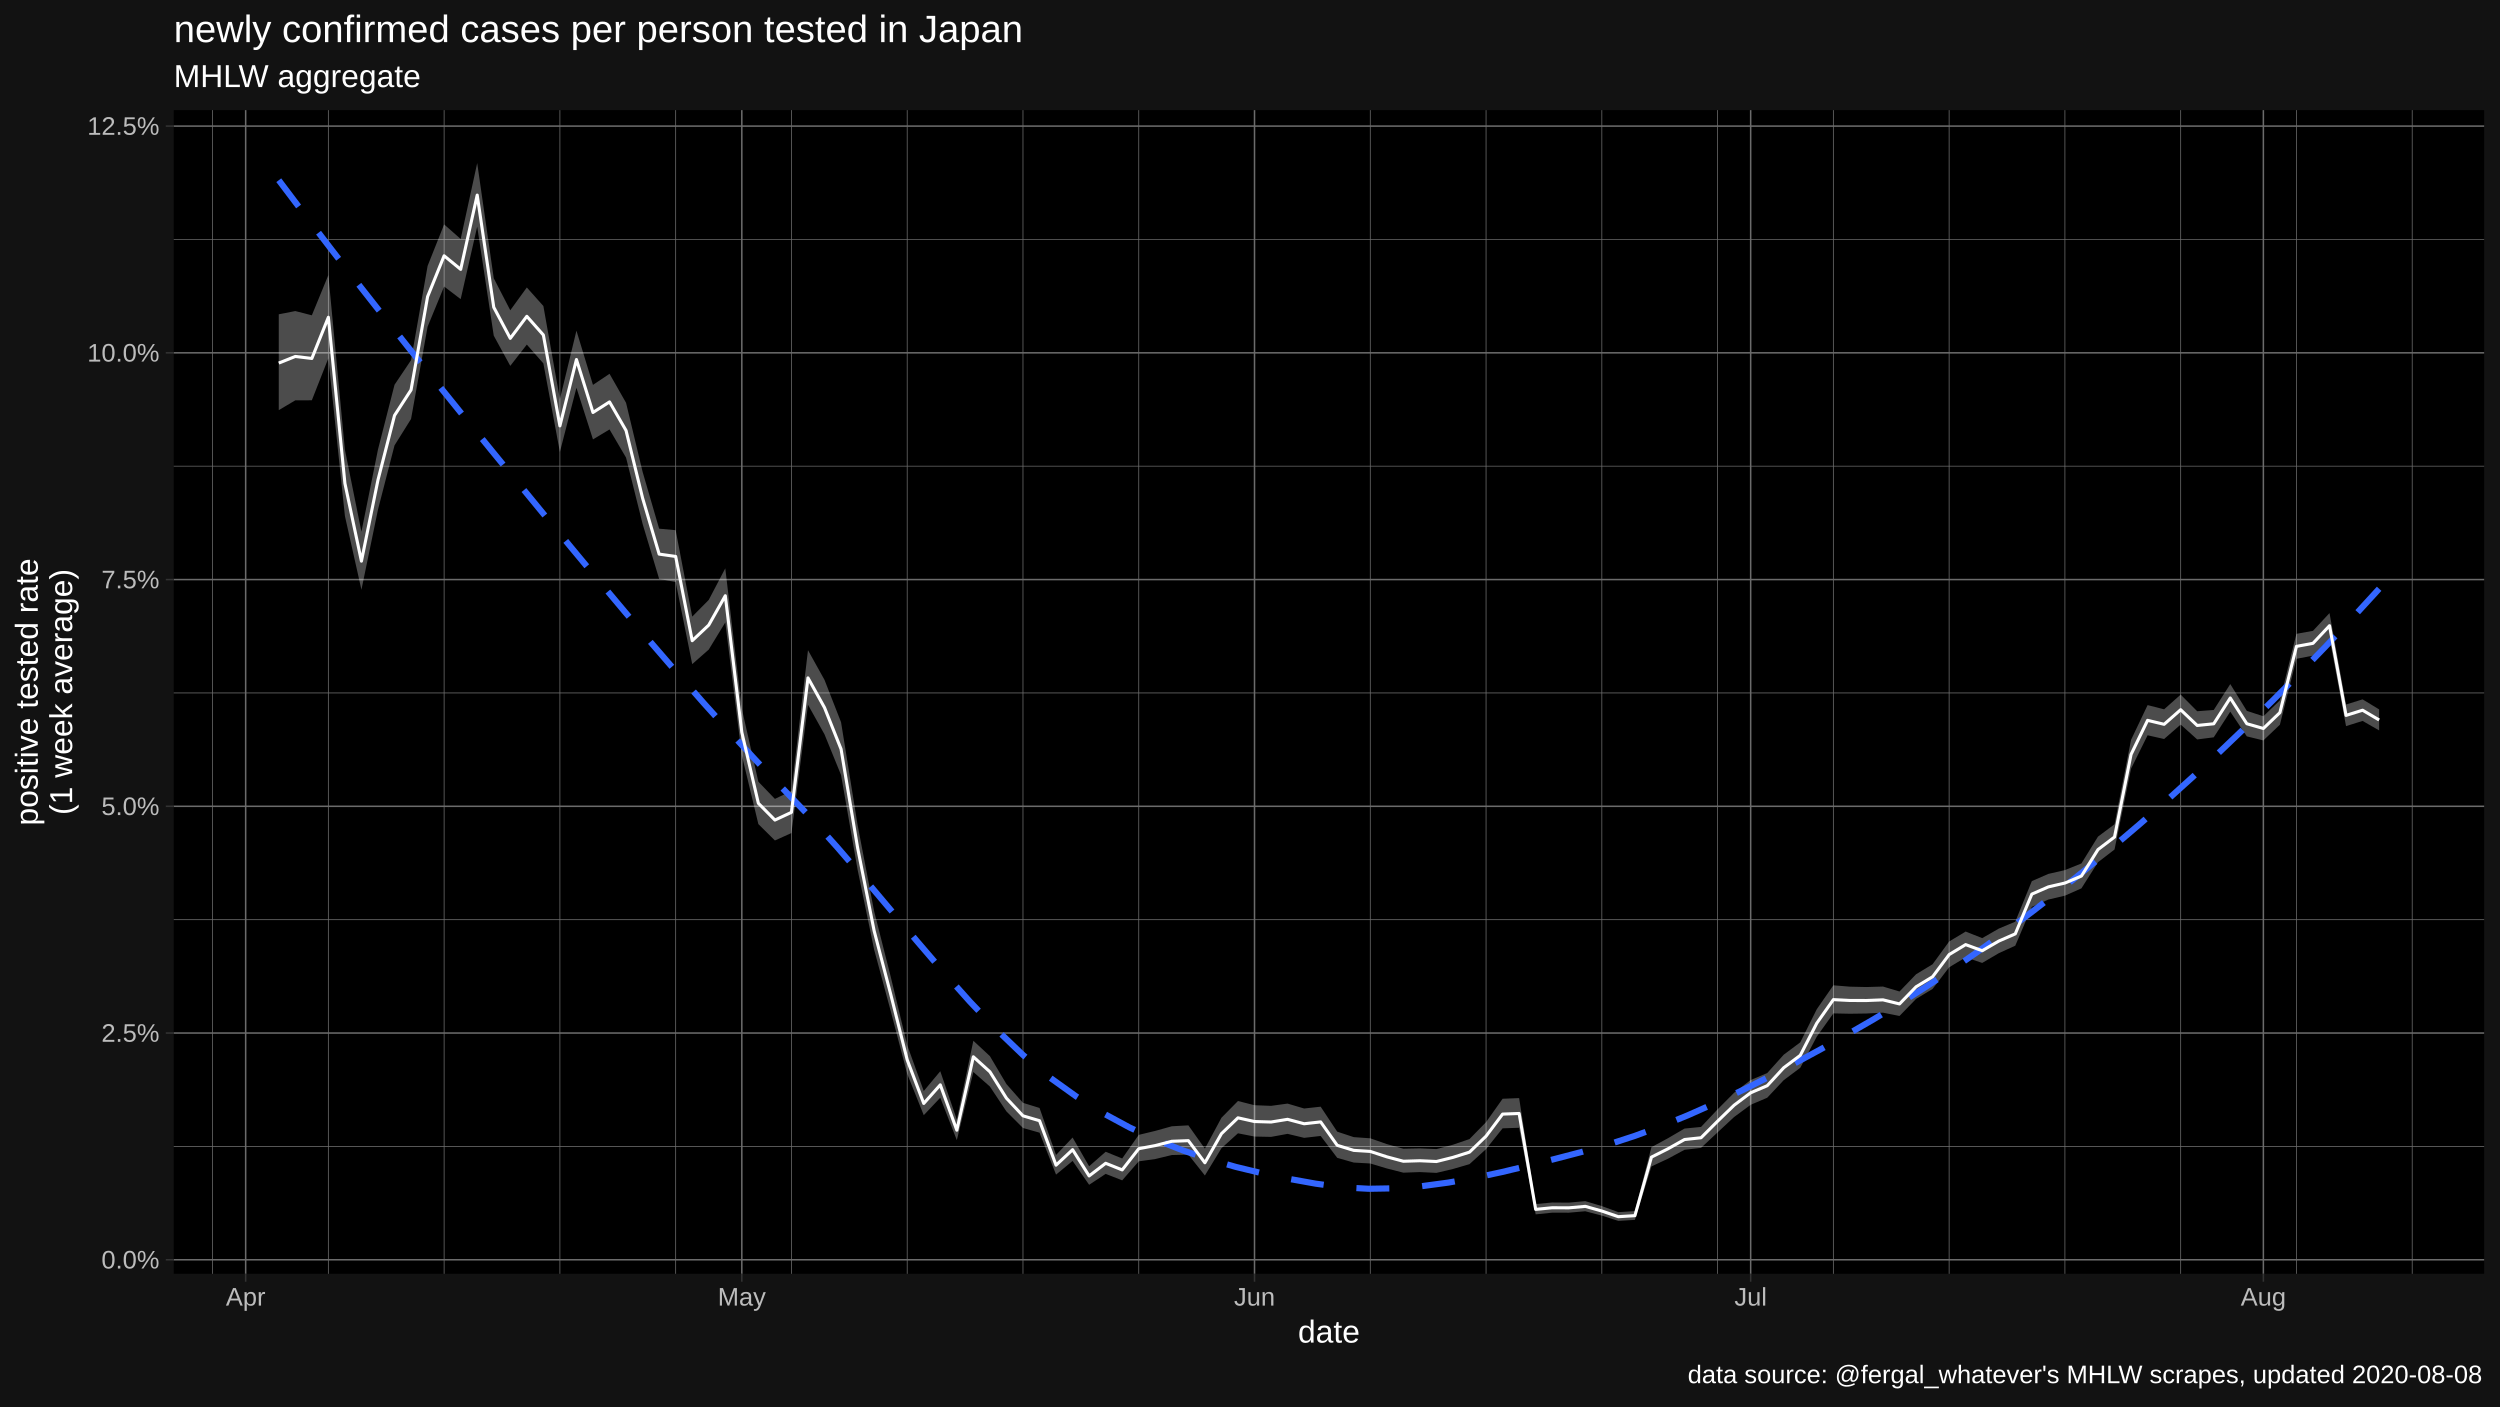
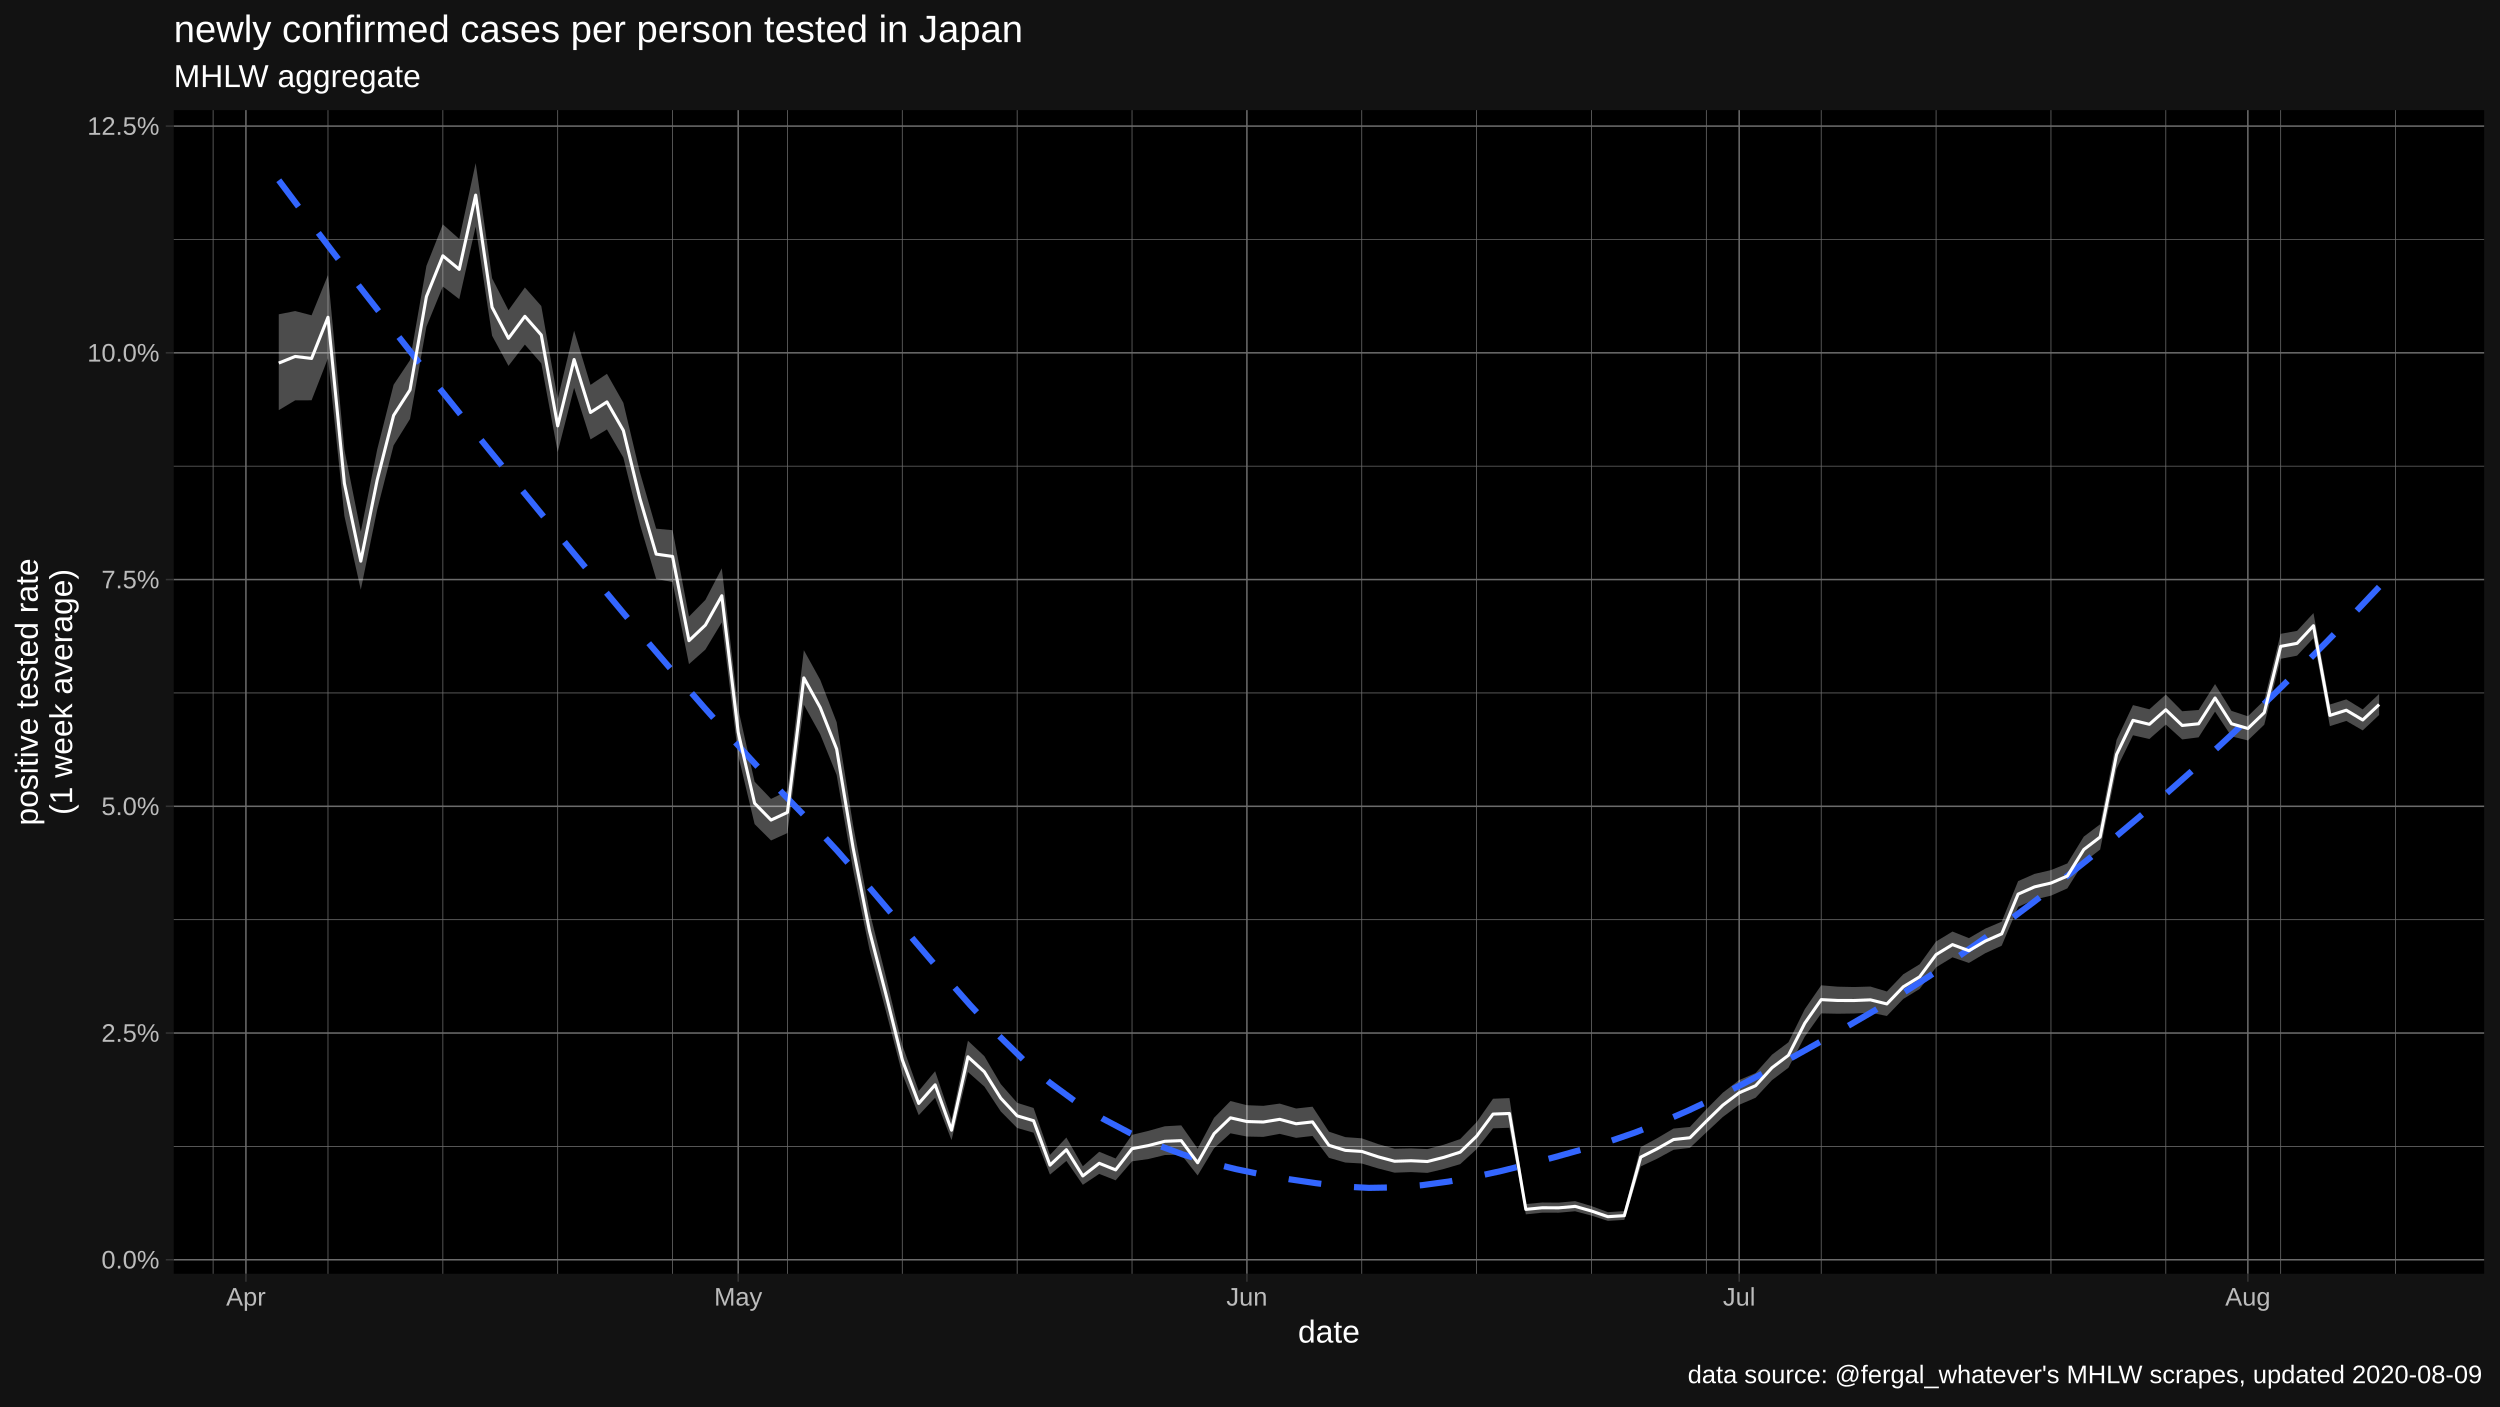
<svg xmlns="http://www.w3.org/2000/svg" viewBox="0 0 864.00 486.00">
  <defs>
    <style type="text/css">
    line, polyline, polygon, path, rect, circle {
      fill: none;
      stroke: #000000;
      stroke-linecap: round;
      stroke-linejoin: round;
      stroke-miterlimit: 10.00;
    }
  </style>
  </defs>
  <rect width="100%" height="100%" style="stroke: none; fill: #FFFFFF;" />
  <rect x="0.00" y="0.00" width="864.00" height="486.00" style="stroke-width: 1.07; stroke: #121212; fill: #121212;" />
  <defs>
    <clipPath id="cpNjAuMDR8ODU4LjUyfDQ0MC4yMnwzOC4wNw==">
      <rect x="60.04" y="38.07" width="798.48" height="402.15" />
    </clipPath>
  </defs>
  <rect x="60.04" y="38.07" width="798.48" height="402.15" style="stroke-width: 1.07; stroke: none; fill: #000000;" clip-path="url(#cpNjAuMDR8ODU4LjUyfDQ0MC4yMnwzOC4wNw==)" />
  <polyline points="60.04,396.19 858.52,396.19 " style="stroke-width: 0.27; stroke: #6B6B6B; stroke-linecap: butt;" clip-path="url(#cpNjAuMDR8ODU4LjUyfDQ0MC4yMnwzOC4wNw==)" />
  <polyline points="60.04,317.83 858.52,317.83 " style="stroke-width: 0.27; stroke: #6B6B6B; stroke-linecap: butt;" clip-path="url(#cpNjAuMDR8ODU4LjUyfDQ0MC4yMnwzOC4wNw==)" />
  <polyline points="60.04,239.47 858.52,239.47 " style="stroke-width: 0.27; stroke: #6B6B6B; stroke-linecap: butt;" clip-path="url(#cpNjAuMDR8ODU4LjUyfDQ0MC4yMnwzOC4wNw==)" />
  <polyline points="60.04,161.11 858.52,161.11 " style="stroke-width: 0.27; stroke: #6B6B6B; stroke-linecap: butt;" clip-path="url(#cpNjAuMDR8ODU4LjUyfDQ0MC4yMnwzOC4wNw==)" />
  <polyline points="60.04,82.75 858.52,82.75 " style="stroke-width: 0.27; stroke: #6B6B6B; stroke-linecap: butt;" clip-path="url(#cpNjAuMDR8ODU4LjUyfDQ0MC4yMnwzOC4wNw==)" />
-   <polyline points="73.47,440.22 73.47,38.07 " style="stroke-width: 0.27; stroke: #6B6B6B; stroke-linecap: butt;" clip-path="url(#cpNjAuMDR8ODU4LjUyfDQ0MC4yMnwzOC4wNw==)" />
-   <polyline points="113.48,440.22 113.48,38.07 " style="stroke-width: 0.27; stroke: #6B6B6B; stroke-linecap: butt;" clip-path="url(#cpNjAuMDR8ODU4LjUyfDQ0MC4yMnwzOC4wNw==)" />
-   <polyline points="153.49,440.22 153.49,38.07 " style="stroke-width: 0.27; stroke: #6B6B6B; stroke-linecap: butt;" clip-path="url(#cpNjAuMDR8ODU4LjUyfDQ0MC4yMnwzOC4wNw==)" />
-   <polyline points="193.50,440.22 193.50,38.07 " style="stroke-width: 0.27; stroke: #6B6B6B; stroke-linecap: butt;" clip-path="url(#cpNjAuMDR8ODU4LjUyfDQ0MC4yMnwzOC4wNw==)" />
-   <polyline points="233.51,440.22 233.51,38.07 " style="stroke-width: 0.27; stroke: #6B6B6B; stroke-linecap: butt;" clip-path="url(#cpNjAuMDR8ODU4LjUyfDQ0MC4yMnwzOC4wNw==)" />
-   <polyline points="273.52,440.22 273.52,38.07 " style="stroke-width: 0.27; stroke: #6B6B6B; stroke-linecap: butt;" clip-path="url(#cpNjAuMDR8ODU4LjUyfDQ0MC4yMnwzOC4wNw==)" />
-   <polyline points="313.53,440.22 313.53,38.07 " style="stroke-width: 0.27; stroke: #6B6B6B; stroke-linecap: butt;" clip-path="url(#cpNjAuMDR8ODU4LjUyfDQ0MC4yMnwzOC4wNw==)" />
-   <polyline points="353.54,440.22 353.54,38.07 " style="stroke-width: 0.27; stroke: #6B6B6B; stroke-linecap: butt;" clip-path="url(#cpNjAuMDR8ODU4LjUyfDQ0MC4yMnwzOC4wNw==)" />
-   <polyline points="393.55,440.22 393.55,38.07 " style="stroke-width: 0.27; stroke: #6B6B6B; stroke-linecap: butt;" clip-path="url(#cpNjAuMDR8ODU4LjUyfDQ0MC4yMnwzOC4wNw==)" />
-   <polyline points="473.57,440.22 473.57,38.07 " style="stroke-width: 0.27; stroke: #6B6B6B; stroke-linecap: butt;" clip-path="url(#cpNjAuMDR8ODU4LjUyfDQ0MC4yMnwzOC4wNw==)" />
-   <polyline points="513.58,440.22 513.58,38.07 " style="stroke-width: 0.27; stroke: #6B6B6B; stroke-linecap: butt;" clip-path="url(#cpNjAuMDR8ODU4LjUyfDQ0MC4yMnwzOC4wNw==)" />
-   <polyline points="553.59,440.22 553.59,38.07 " style="stroke-width: 0.27; stroke: #6B6B6B; stroke-linecap: butt;" clip-path="url(#cpNjAuMDR8ODU4LjUyfDQ0MC4yMnwzOC4wNw==)" />
-   <polyline points="593.60,440.22 593.60,38.07 " style="stroke-width: 0.27; stroke: #6B6B6B; stroke-linecap: butt;" clip-path="url(#cpNjAuMDR8ODU4LjUyfDQ0MC4yMnwzOC4wNw==)" />
-   <polyline points="633.61,440.22 633.61,38.07 " style="stroke-width: 0.27; stroke: #6B6B6B; stroke-linecap: butt;" clip-path="url(#cpNjAuMDR8ODU4LjUyfDQ0MC4yMnwzOC4wNw==)" />
-   <polyline points="673.62,440.22 673.62,38.07 " style="stroke-width: 0.27; stroke: #6B6B6B; stroke-linecap: butt;" clip-path="url(#cpNjAuMDR8ODU4LjUyfDQ0MC4yMnwzOC4wNw==)" />
-   <polyline points="713.63,440.22 713.63,38.07 " style="stroke-width: 0.27; stroke: #6B6B6B; stroke-linecap: butt;" clip-path="url(#cpNjAuMDR8ODU4LjUyfDQ0MC4yMnwzOC4wNw==)" />
-   <polyline points="753.64,440.22 753.64,38.07 " style="stroke-width: 0.27; stroke: #6B6B6B; stroke-linecap: butt;" clip-path="url(#cpNjAuMDR8ODU4LjUyfDQ0MC4yMnwzOC4wNw==)" />
-   <polyline points="793.65,440.22 793.65,38.07 " style="stroke-width: 0.27; stroke: #6B6B6B; stroke-linecap: butt;" clip-path="url(#cpNjAuMDR8ODU4LjUyfDQ0MC4yMnwzOC4wNw==)" />
-   <polyline points="833.66,440.22 833.66,38.07 " style="stroke-width: 0.27; stroke: #6B6B6B; stroke-linecap: butt;" clip-path="url(#cpNjAuMDR8ODU4LjUyfDQ0MC4yMnwzOC4wNw==)" />
+   <polyline points="73.65,440.22 73.65,38.07 " style="stroke-width: 0.27; stroke: #6B6B6B; stroke-linecap: butt;" clip-path="url(#cpNjAuMDR8ODU4LjUyfDQ0MC4yMnwzOC4wNw==)" />
+   <polyline points="113.35,440.22 113.35,38.07 " style="stroke-width: 0.27; stroke: #6B6B6B; stroke-linecap: butt;" clip-path="url(#cpNjAuMDR8ODU4LjUyfDQ0MC4yMnwzOC4wNw==)" />
+   <polyline points="153.05,440.22 153.05,38.07 " style="stroke-width: 0.27; stroke: #6B6B6B; stroke-linecap: butt;" clip-path="url(#cpNjAuMDR8ODU4LjUyfDQ0MC4yMnwzOC4wNw==)" />
+   <polyline points="192.74,440.22 192.74,38.07 " style="stroke-width: 0.27; stroke: #6B6B6B; stroke-linecap: butt;" clip-path="url(#cpNjAuMDR8ODU4LjUyfDQ0MC4yMnwzOC4wNw==)" />
+   <polyline points="232.44,440.22 232.44,38.07 " style="stroke-width: 0.27; stroke: #6B6B6B; stroke-linecap: butt;" clip-path="url(#cpNjAuMDR8ODU4LjUyfDQ0MC4yMnwzOC4wNw==)" />
+   <polyline points="272.14,440.22 272.14,38.07 " style="stroke-width: 0.27; stroke: #6B6B6B; stroke-linecap: butt;" clip-path="url(#cpNjAuMDR8ODU4LjUyfDQ0MC4yMnwzOC4wNw==)" />
+   <polyline points="311.83,440.22 311.83,38.07 " style="stroke-width: 0.27; stroke: #6B6B6B; stroke-linecap: butt;" clip-path="url(#cpNjAuMDR8ODU4LjUyfDQ0MC4yMnwzOC4wNw==)" />
+   <polyline points="351.53,440.22 351.53,38.07 " style="stroke-width: 0.27; stroke: #6B6B6B; stroke-linecap: butt;" clip-path="url(#cpNjAuMDR8ODU4LjUyfDQ0MC4yMnwzOC4wNw==)" />
+   <polyline points="391.23,440.22 391.23,38.07 " style="stroke-width: 0.27; stroke: #6B6B6B; stroke-linecap: butt;" clip-path="url(#cpNjAuMDR8ODU4LjUyfDQ0MC4yMnwzOC4wNw==)" />
+   <polyline points="470.62,440.22 470.62,38.07 " style="stroke-width: 0.27; stroke: #6B6B6B; stroke-linecap: butt;" clip-path="url(#cpNjAuMDR8ODU4LjUyfDQ0MC4yMnwzOC4wNw==)" />
+   <polyline points="510.32,440.22 510.32,38.07 " style="stroke-width: 0.27; stroke: #6B6B6B; stroke-linecap: butt;" clip-path="url(#cpNjAuMDR8ODU4LjUyfDQ0MC4yMnwzOC4wNw==)" />
+   <polyline points="550.02,440.22 550.02,38.07 " style="stroke-width: 0.27; stroke: #6B6B6B; stroke-linecap: butt;" clip-path="url(#cpNjAuMDR8ODU4LjUyfDQ0MC4yMnwzOC4wNw==)" />
+   <polyline points="589.71,440.22 589.71,38.07 " style="stroke-width: 0.27; stroke: #6B6B6B; stroke-linecap: butt;" clip-path="url(#cpNjAuMDR8ODU4LjUyfDQ0MC4yMnwzOC4wNw==)" />
+   <polyline points="629.41,440.22 629.41,38.07 " style="stroke-width: 0.27; stroke: #6B6B6B; stroke-linecap: butt;" clip-path="url(#cpNjAuMDR8ODU4LjUyfDQ0MC4yMnwzOC4wNw==)" />
+   <polyline points="669.11,440.22 669.11,38.07 " style="stroke-width: 0.27; stroke: #6B6B6B; stroke-linecap: butt;" clip-path="url(#cpNjAuMDR8ODU4LjUyfDQ0MC4yMnwzOC4wNw==)" />
+   <polyline points="708.81,440.22 708.81,38.07 " style="stroke-width: 0.27; stroke: #6B6B6B; stroke-linecap: butt;" clip-path="url(#cpNjAuMDR8ODU4LjUyfDQ0MC4yMnwzOC4wNw==)" />
+   <polyline points="748.50,440.22 748.50,38.07 " style="stroke-width: 0.27; stroke: #6B6B6B; stroke-linecap: butt;" clip-path="url(#cpNjAuMDR8ODU4LjUyfDQ0MC4yMnwzOC4wNw==)" />
+   <polyline points="788.20,440.22 788.20,38.07 " style="stroke-width: 0.27; stroke: #6B6B6B; stroke-linecap: butt;" clip-path="url(#cpNjAuMDR8ODU4LjUyfDQ0MC4yMnwzOC4wNw==)" />
+   <polyline points="827.90,440.22 827.90,38.07 " style="stroke-width: 0.27; stroke: #6B6B6B; stroke-linecap: butt;" clip-path="url(#cpNjAuMDR8ODU4LjUyfDQ0MC4yMnwzOC4wNw==)" />
  <polyline points="60.04,435.37 858.52,435.37 " style="stroke-width: 0.53; stroke: #6B6B6B; stroke-linecap: butt;" clip-path="url(#cpNjAuMDR8ODU4LjUyfDQ0MC4yMnwzOC4wNw==)" />
  <polyline points="60.04,357.01 858.52,357.01 " style="stroke-width: 0.53; stroke: #6B6B6B; stroke-linecap: butt;" clip-path="url(#cpNjAuMDR8ODU4LjUyfDQ0MC4yMnwzOC4wNw==)" />
  <polyline points="60.04,278.65 858.52,278.65 " style="stroke-width: 0.53; stroke: #6B6B6B; stroke-linecap: butt;" clip-path="url(#cpNjAuMDR8ODU4LjUyfDQ0MC4yMnwzOC4wNw==)" />
  <polyline points="60.04,200.29 858.52,200.29 " style="stroke-width: 0.53; stroke: #6B6B6B; stroke-linecap: butt;" clip-path="url(#cpNjAuMDR8ODU4LjUyfDQ0MC4yMnwzOC4wNw==)" />
  <polyline points="60.04,121.93 858.52,121.93 " style="stroke-width: 0.53; stroke: #6B6B6B; stroke-linecap: butt;" clip-path="url(#cpNjAuMDR8ODU4LjUyfDQ0MC4yMnwzOC4wNw==)" />
  <polyline points="60.04,43.57 858.52,43.57 " style="stroke-width: 0.53; stroke: #6B6B6B; stroke-linecap: butt;" clip-path="url(#cpNjAuMDR8ODU4LjUyfDQ0MC4yMnwzOC4wNw==)" />
-   <polyline points="84.90,440.22 84.90,38.07 " style="stroke-width: 0.53; stroke: #6B6B6B; stroke-linecap: butt;" clip-path="url(#cpNjAuMDR8ODU4LjUyfDQ0MC4yMnwzOC4wNw==)" />
-   <polyline points="256.37,440.22 256.37,38.07 " style="stroke-width: 0.53; stroke: #6B6B6B; stroke-linecap: butt;" clip-path="url(#cpNjAuMDR8ODU4LjUyfDQ0MC4yMnwzOC4wNw==)" />
-   <polyline points="433.56,440.22 433.56,38.07 " style="stroke-width: 0.53; stroke: #6B6B6B; stroke-linecap: butt;" clip-path="url(#cpNjAuMDR8ODU4LjUyfDQ0MC4yMnwzOC4wNw==)" />
-   <polyline points="605.03,440.22 605.03,38.07 " style="stroke-width: 0.53; stroke: #6B6B6B; stroke-linecap: butt;" clip-path="url(#cpNjAuMDR8ODU4LjUyfDQ0MC4yMnwzOC4wNw==)" />
-   <polyline points="782.22,440.22 782.22,38.07 " style="stroke-width: 0.53; stroke: #6B6B6B; stroke-linecap: butt;" clip-path="url(#cpNjAuMDR8ODU4LjUyfDQ0MC4yMnwzOC4wNw==)" />
-   <polygon points="96.34,108.62 102.05,107.50 107.77,108.97 113.48,95.06 119.20,155.43 124.91,183.76 130.63,155.34 136.35,132.97 142.06,124.47 147.78,91.90 153.49,77.55 159.21,82.59 164.92,56.35 170.64,96.16 176.35,107.23 182.07,99.35 187.79,105.76 193.50,137.94 199.22,114.28 204.93,133.02 210.65,129.18 216.36,139.20 222.08,163.04 227.80,182.71 233.51,183.23 239.23,213.10 244.94,207.33 250.66,196.41 256.37,244.94 262.09,270.16 267.81,276.10 273.52,273.35 279.24,224.70 284.95,234.97 290.67,249.60 296.38,285.08 302.10,314.93 307.82,337.50 313.53,361.19 319.25,377.05 324.96,370.21 330.68,386.94 336.39,359.68 342.11,365.00 347.82,374.65 353.54,381.14 359.26,382.91 364.97,399.15 370.69,393.13 376.40,403.06 382.12,398.05 387.83,400.37 393.55,392.21 399.27,390.83 404.98,389.24 410.70,388.92 416.41,396.97 422.13,386.30 427.84,380.51 433.56,381.96 439.28,382.18 444.99,381.40 450.71,383.10 456.42,382.47 462.14,391.10 467.85,392.99 473.57,393.40 479.29,395.40 485.00,397.00 490.72,396.88 496.43,397.13 502.15,395.61 507.86,393.66 513.58,387.81 519.30,379.73 525.01,379.50 530.73,416.12 536.44,415.58 542.16,415.63 547.87,415.11 553.59,416.83 559.30,418.92 565.02,418.56 570.74,396.46 576.45,393.37 582.17,390.03 587.88,389.47 593.60,383.39 599.31,377.65 605.03,373.26 610.75,370.85 616.46,364.50 622.18,360.22 627.89,348.76 633.61,340.52 639.32,340.99 645.04,341.12 650.76,340.95 656.47,342.66 662.19,336.71 667.90,333.24 673.62,325.38 679.33,321.94 685.05,324.22 690.77,320.93 696.48,318.53 702.20,304.51 707.91,302.02 713.63,300.71 719.34,298.40 725.06,289.14 730.78,284.86 736.49,255.70 742.21,243.68 747.92,245.14 753.64,240.05 759.35,245.80 765.07,245.37 770.78,236.41 776.50,245.67 782.22,247.55 787.93,242.03 793.65,219.05 799.36,218.02 805.08,211.88 810.79,243.48 816.51,241.70 822.23,245.17 822.23,252.43 816.51,249.15 810.79,250.95 805.08,220.53 799.36,226.59 793.65,227.68 787.93,250.46 782.22,255.89 776.50,254.49 770.78,245.94 765.07,254.82 759.35,255.55 753.64,250.41 747.92,255.40 742.21,254.11 736.49,265.67 730.78,293.59 725.06,297.99 719.34,307.02 713.63,309.54 707.91,310.89 702.20,313.40 696.48,326.83 690.77,329.43 685.05,332.79 679.33,330.85 673.62,334.31 667.90,341.77 662.19,345.23 656.47,351.12 650.76,349.98 645.04,350.27 639.32,350.35 633.61,350.23 627.89,358.24 622.18,369.02 616.46,373.30 610.75,379.38 605.03,381.82 599.31,386.04 593.60,391.35 587.88,396.71 582.17,397.37 576.45,400.45 570.74,403.12 565.02,421.59 559.30,421.94 553.59,420.11 547.87,418.61 542.16,419.11 536.44,419.10 530.73,419.68 525.01,389.76 519.30,389.95 513.58,397.13 507.86,402.33 502.15,404.00 496.43,405.35 490.72,405.07 485.00,405.28 479.29,403.82 473.57,402.10 467.85,401.78 462.14,400.15 456.42,392.59 450.71,393.24 444.99,391.86 439.28,392.91 433.56,392.79 427.84,391.67 422.13,396.83 416.41,406.25 410.70,399.04 404.98,399.18 399.27,400.56 393.55,401.36 387.83,407.93 382.12,405.69 376.40,409.47 370.69,401.22 364.97,405.95 359.26,391.45 353.54,389.83 347.82,384.11 342.11,375.51 336.39,370.48 330.68,394.03 324.96,379.37 319.25,385.41 313.53,371.12 307.82,349.37 302.10,328.19 296.38,300.53 290.67,267.85 284.95,253.80 279.24,243.56 273.52,287.90 267.81,290.47 262.09,284.81 256.37,260.98 250.66,215.11 244.94,224.50 239.23,229.52 233.51,201.16 227.80,200.08 222.08,181.05 216.36,158.15 210.65,148.41 204.93,151.86 199.22,134.01 193.50,156.22 187.79,125.60 182.07,119.09 176.35,126.45 170.64,116.01 164.92,78.30 159.21,103.39 153.49,99.02 147.78,112.91 142.06,144.79 136.35,153.92 130.63,176.13 124.91,203.82 119.20,178.33 113.48,123.82 107.77,138.34 102.05,138.36 96.34,141.75 " style="stroke-width: 1.07; stroke: none; fill: #FFFFFF; fill-opacity: 0.30;" clip-path="url(#cpNjAuMDR8ODU4LjUyfDQ0MC4yMnwzOC4wNw==)" />
-   <polyline points="96.34,62.28 105.52,74.45 114.71,86.44 123.90,98.27 133.09,109.96 142.28,121.52 151.47,132.97 160.65,144.34 169.84,155.63 179.03,166.87 188.22,178.07 197.41,189.22 206.60,200.29 215.79,211.25 224.97,222.07 234.16,232.71 243.35,243.15 252.54,253.36 261.73,263.29 270.92,272.93 280.11,282.52 289.29,292.74 298.48,303.40 307.67,314.30 316.86,325.21 326.05,335.92 335.24,346.21 344.42,355.86 353.61,364.66 362.80,372.38 371.99,378.96 381.18,384.69 390.37,389.65 399.56,393.92 408.74,397.56 417.93,400.66 427.12,403.29 436.31,405.51 445.50,407.42 454.69,409.07 463.87,410.33 473.06,410.84 482.25,410.68 491.44,409.93 500.63,408.69 509.82,407.04 519.01,405.07 528.19,402.87 537.38,400.53 546.57,398.13 555.76,395.57 564.95,392.58 574.14,389.19 583.33,385.44 592.51,381.36 601.70,377.01 610.89,372.40 620.08,367.59 629.27,362.61 638.46,357.50 647.64,352.20 656.83,346.63 666.02,340.78 675.21,334.66 684.40,328.28 693.59,321.63 702.78,314.74 711.96,307.61 721.15,300.23 730.34,292.62 739.53,284.79 748.72,276.72 757.91,268.42 767.10,259.88 776.28,251.10 785.47,242.07 794.66,232.80 803.85,223.28 813.04,213.51 822.23,203.48 " style="stroke-width: 2.13; stroke: #3366FF; stroke-dasharray: 11.38,11.38; stroke-linecap: butt;" clip-path="url(#cpNjAuMDR8ODU4LjUyfDQ0MC4yMnwzOC4wNw==)" />
-   <polyline points="96.34,125.48 102.05,123.19 107.77,123.88 113.48,109.65 119.20,167.05 124.91,193.93 130.63,165.87 136.35,143.57 142.06,134.75 147.78,102.51 153.49,88.40 159.21,93.09 164.92,67.43 170.64,106.19 176.35,116.93 182.07,109.32 187.79,115.78 193.50,147.18 199.22,124.25 204.93,142.55 210.65,138.90 216.36,148.78 222.08,172.15 227.80,191.50 233.51,192.31 239.23,221.42 244.94,216.03 250.66,205.89 256.37,253.08 262.09,277.61 267.81,283.41 273.52,280.75 279.24,234.28 284.95,244.55 290.67,258.89 296.38,292.95 302.10,321.70 307.82,343.58 313.53,366.28 319.25,381.35 324.96,374.92 330.68,390.59 336.39,365.23 342.11,370.41 347.82,379.53 353.54,385.63 359.26,387.32 364.97,402.68 370.69,397.33 376.40,406.40 382.12,402.03 387.83,404.32 393.55,396.99 399.27,395.91 404.98,394.43 410.70,394.21 416.41,401.85 422.13,391.80 427.84,386.32 433.56,387.60 439.28,387.77 444.99,386.84 450.71,388.37 456.42,387.73 462.14,395.82 467.85,397.57 473.57,397.93 479.29,399.80 485.00,401.33 490.72,401.15 496.43,401.42 502.15,399.99 507.86,398.18 513.58,392.66 519.30,385.03 525.01,384.82 530.73,417.96 536.44,417.40 542.16,417.43 547.87,416.92 553.59,418.53 559.30,420.49 565.02,420.13 570.74,399.90 576.45,397.03 582.17,393.82 587.88,393.21 593.60,387.49 599.31,381.96 605.03,377.66 610.75,375.22 616.46,369.01 622.18,364.72 627.89,353.60 633.61,345.47 639.32,345.76 645.04,345.78 650.76,345.55 656.47,346.96 662.19,341.04 667.90,337.57 673.62,329.91 679.33,326.46 685.05,328.57 690.77,325.24 696.48,322.74 702.20,309.01 707.91,306.51 713.63,305.18 719.34,302.76 725.06,293.62 730.78,289.27 736.49,260.74 742.21,248.95 747.92,250.32 753.64,245.28 759.35,250.72 765.07,250.14 770.78,241.22 776.50,250.12 782.22,251.76 787.93,246.28 793.65,223.39 799.36,222.34 805.08,216.24 810.79,247.24 816.51,245.45 822.23,248.82 " style="stroke-width: 1.07; stroke: #FFFFFF; stroke-linecap: butt;" clip-path="url(#cpNjAuMDR8ODU4LjUyfDQ0MC4yMnwzOC4wNw==)" />
+   <polyline points="84.99,440.22 84.99,38.07 " style="stroke-width: 0.53; stroke: #6B6B6B; stroke-linecap: butt;" clip-path="url(#cpNjAuMDR8ODU4LjUyfDQ0MC4yMnwzOC4wNw==)" />
+   <polyline points="255.12,440.22 255.12,38.07 " style="stroke-width: 0.53; stroke: #6B6B6B; stroke-linecap: butt;" clip-path="url(#cpNjAuMDR8ODU4LjUyfDQ0MC4yMnwzOC4wNw==)" />
+   <polyline points="430.93,440.22 430.93,38.07 " style="stroke-width: 0.53; stroke: #6B6B6B; stroke-linecap: butt;" clip-path="url(#cpNjAuMDR8ODU4LjUyfDQ0MC4yMnwzOC4wNw==)" />
+   <polyline points="601.06,440.22 601.06,38.07 " style="stroke-width: 0.53; stroke: #6B6B6B; stroke-linecap: butt;" clip-path="url(#cpNjAuMDR8ODU4LjUyfDQ0MC4yMnwzOC4wNw==)" />
+   <polyline points="776.86,440.22 776.86,38.07 " style="stroke-width: 0.53; stroke: #6B6B6B; stroke-linecap: butt;" clip-path="url(#cpNjAuMDR8ODU4LjUyfDQ0MC4yMnwzOC4wNw==)" />
+   <polygon points="96.34,108.62 102.01,107.50 107.68,108.97 113.35,95.06 119.02,155.43 124.69,183.76 130.36,155.34 136.03,132.97 141.70,124.47 147.37,91.90 153.05,77.55 158.72,82.59 164.39,56.35 170.06,96.16 175.73,107.23 181.40,99.35 187.07,105.76 192.74,137.94 198.41,114.28 204.08,133.02 209.76,129.18 215.43,139.20 221.10,163.04 226.77,182.71 232.44,183.23 238.11,213.10 243.78,207.33 249.45,196.41 255.12,244.94 260.79,270.16 266.47,276.10 272.14,273.35 277.81,224.70 283.48,234.97 289.15,249.60 294.82,285.08 300.49,314.93 306.16,337.50 311.83,361.19 317.51,377.05 323.18,370.21 328.85,386.94 334.52,359.68 340.19,365.00 345.86,374.65 351.53,381.14 357.20,382.91 362.87,399.15 368.54,393.13 374.22,403.06 379.89,398.05 385.56,400.37 391.23,392.21 396.90,390.83 402.57,389.24 408.24,388.92 413.91,396.97 419.58,386.30 425.25,380.51 430.93,381.96 436.60,382.18 442.27,381.40 447.94,383.10 453.61,382.47 459.28,391.10 464.95,392.99 470.62,393.40 476.29,395.40 481.96,397.00 487.64,396.88 493.31,397.13 498.98,395.61 504.65,393.66 510.32,387.81 515.99,379.73 521.66,379.50 527.33,416.12 533.00,415.58 538.67,415.63 544.35,415.11 550.02,416.83 555.69,418.92 561.36,418.56 567.03,396.46 572.70,393.37 578.37,390.03 584.04,389.47 589.71,383.39 595.39,377.65 601.06,373.26 606.73,370.85 612.40,364.50 618.07,360.22 623.74,348.76 629.41,340.52 635.08,340.99 640.75,341.12 646.42,340.95 652.10,342.66 657.77,336.71 663.44,333.24 669.11,325.38 674.78,321.94 680.45,324.22 686.12,320.93 691.79,318.53 697.46,304.51 703.13,302.02 708.81,300.71 714.48,298.40 720.15,289.14 725.82,284.86 731.49,255.70 737.16,243.68 742.83,245.14 748.50,240.05 754.17,245.80 759.84,245.37 765.52,236.41 771.19,245.67 776.86,247.55 782.53,242.03 788.20,219.05 793.87,218.02 799.54,211.88 805.21,243.48 810.88,241.70 816.55,245.17 822.23,239.82 822.23,247.09 816.55,252.43 810.88,249.15 805.21,250.95 799.54,220.53 793.87,226.59 788.20,227.68 782.53,250.46 776.86,255.89 771.19,254.49 765.52,245.94 759.84,254.82 754.17,255.55 748.50,250.41 742.83,255.40 737.16,254.11 731.49,265.67 725.82,293.59 720.15,297.99 714.48,307.02 708.81,309.54 703.13,310.89 697.46,313.40 691.79,326.83 686.12,329.43 680.45,332.79 674.78,330.85 669.11,334.31 663.44,341.77 657.77,345.23 652.10,351.12 646.42,349.98 640.75,350.27 635.08,350.35 629.41,350.23 623.74,358.24 618.07,369.02 612.40,373.30 606.73,379.38 601.06,381.82 595.39,386.04 589.71,391.35 584.04,396.71 578.37,397.37 572.70,400.45 567.03,403.12 561.36,421.59 555.69,421.94 550.02,420.11 544.35,418.61 538.67,419.11 533.00,419.10 527.33,419.68 521.66,389.76 515.99,389.95 510.32,397.13 504.65,402.33 498.98,404.00 493.31,405.35 487.64,405.07 481.96,405.28 476.29,403.82 470.62,402.10 464.95,401.78 459.28,400.15 453.61,392.59 447.94,393.24 442.27,391.86 436.60,392.91 430.93,392.79 425.25,391.67 419.58,396.83 413.91,406.25 408.24,399.04 402.57,399.18 396.90,400.56 391.23,401.36 385.56,407.93 379.89,405.69 374.22,409.47 368.54,401.22 362.87,405.95 357.20,391.45 351.53,389.83 345.86,384.11 340.19,375.51 334.52,370.48 328.85,394.03 323.18,379.37 317.51,385.41 311.83,371.12 306.16,349.37 300.49,328.19 294.82,300.53 289.15,267.85 283.48,253.80 277.81,243.56 272.14,287.90 266.47,290.47 260.79,284.81 255.12,260.98 249.45,215.11 243.78,224.50 238.11,229.52 232.44,201.16 226.77,200.08 221.10,181.05 215.43,158.15 209.76,148.41 204.08,151.86 198.41,134.01 192.74,156.22 187.07,125.60 181.40,119.09 175.73,126.45 170.06,116.01 164.39,78.30 158.72,103.39 153.05,99.02 147.37,112.91 141.70,144.79 136.03,153.92 130.36,176.13 124.69,203.82 119.02,178.33 113.35,123.82 107.68,138.34 102.01,138.36 96.34,141.75 " style="stroke-width: 1.07; stroke: none; fill: #FFFFFF; fill-opacity: 0.30;" clip-path="url(#cpNjAuMDR8ODU4LjUyfDQ0MC4yMnwzOC4wNw==)" />
+   <polyline points="96.34,62.29 105.52,74.56 114.71,86.67 123.90,98.62 133.09,110.42 142.28,122.10 151.47,133.65 160.65,145.10 169.84,156.46 179.03,167.74 188.22,178.96 197.41,190.14 206.60,201.26 215.79,212.29 224.97,223.20 234.16,233.94 243.35,244.49 252.54,254.81 261.73,264.86 270.92,274.62 280.11,284.07 289.29,293.96 298.48,304.41 307.67,315.21 316.86,326.11 326.05,336.89 335.24,347.31 344.42,357.16 353.61,366.19 362.80,374.18 371.99,380.93 381.18,386.65 390.37,391.50 399.56,395.57 408.74,398.96 417.93,401.76 427.12,404.05 436.31,405.95 445.50,407.53 454.69,408.89 463.87,410.04 473.06,410.53 482.25,410.36 491.44,409.60 500.63,408.35 509.82,406.67 519.01,404.65 528.19,402.36 537.38,399.89 546.57,397.31 555.76,394.61 564.95,391.45 574.14,387.86 583.33,383.87 592.51,379.55 601.70,374.95 610.89,370.11 620.08,365.08 629.27,359.93 638.46,354.69 647.64,349.35 656.83,343.73 666.02,337.84 675.21,331.70 684.40,325.30 693.59,318.66 702.78,311.79 711.96,304.69 721.15,297.38 730.34,289.87 739.53,282.15 748.72,274.22 757.91,266.08 767.10,257.72 776.28,249.15 785.47,240.35 794.66,231.32 803.85,222.07 813.04,212.58 822.23,202.85 " style="stroke-width: 2.13; stroke: #3366FF; stroke-dasharray: 11.38,11.38; stroke-linecap: butt;" clip-path="url(#cpNjAuMDR8ODU4LjUyfDQ0MC4yMnwzOC4wNw==)" />
+   <polyline points="96.34,125.48 102.01,123.19 107.68,123.88 113.35,109.65 119.02,167.05 124.69,193.93 130.36,165.87 136.03,143.57 141.70,134.75 147.37,102.51 153.05,88.40 158.72,93.09 164.39,67.43 170.06,106.19 175.73,116.93 181.40,109.32 187.07,115.78 192.74,147.18 198.41,124.25 204.08,142.55 209.76,138.90 215.43,148.78 221.10,172.15 226.77,191.50 232.44,192.31 238.11,221.42 243.78,216.03 249.45,205.89 255.12,253.08 260.79,277.61 266.47,283.41 272.14,280.75 277.81,234.28 283.48,244.55 289.15,258.89 294.82,292.95 300.49,321.70 306.16,343.58 311.83,366.28 317.51,381.35 323.18,374.92 328.85,390.59 334.52,365.23 340.19,370.41 345.86,379.53 351.53,385.63 357.20,387.32 362.87,402.68 368.54,397.33 374.22,406.40 379.89,402.03 385.56,404.32 391.23,396.99 396.90,395.91 402.57,394.43 408.24,394.21 413.91,401.85 419.58,391.80 425.25,386.32 430.93,387.60 436.60,387.77 442.27,386.84 447.94,388.37 453.61,387.73 459.28,395.82 464.95,397.57 470.62,397.93 476.29,399.80 481.96,401.33 487.64,401.15 493.31,401.42 498.98,399.99 504.65,398.18 510.32,392.66 515.99,385.03 521.66,384.82 527.33,417.96 533.00,417.40 538.67,417.43 544.35,416.92 550.02,418.53 555.69,420.49 561.36,420.13 567.03,399.90 572.70,397.03 578.37,393.82 584.04,393.21 589.71,387.49 595.39,381.96 601.06,377.66 606.73,375.22 612.40,369.01 618.07,364.72 623.74,353.60 629.41,345.47 635.08,345.76 640.75,345.78 646.42,345.55 652.10,346.96 657.77,341.04 663.44,337.57 669.11,329.91 674.78,326.46 680.45,328.57 686.12,325.24 691.79,322.74 697.46,309.01 703.13,306.51 708.81,305.18 714.48,302.76 720.15,293.62 725.82,289.27 731.49,260.74 737.16,248.95 742.83,250.32 748.50,245.28 754.17,250.72 759.84,250.14 765.52,241.22 771.19,250.12 776.86,251.76 782.53,246.28 788.20,223.39 793.87,222.34 799.54,216.24 805.21,247.24 810.88,245.45 816.55,248.82 822.23,243.48 " style="stroke-width: 1.07; stroke: #FFFFFF; stroke-linecap: butt;" clip-path="url(#cpNjAuMDR8ODU4LjUyfDQ0MC4yMnwzOC4wNw==)" />
  <defs>
    <clipPath id="cpMC4wMHw4NjQuMDB8NDg2LjAwfDAuMDA=">
      <rect x="0.00" y="0.00" width="864.00" height="486.00" />
    </clipPath>
  </defs>
  <g clip-path="url(#cpMC4wMHw4NjQuMDB8NDg2LjAwfDAuMDA=)">
    <text x="35.05" y="438.40" style="font-size: 8.80px; fill: #BCBCBC; font-family: Liberation Sans;" textLength="20.06px" lengthAdjust="spacingAndGlyphs">0.0%</text>
  </g>
  <g clip-path="url(#cpMC4wMHw4NjQuMDB8NDg2LjAwfDAuMDA=)">
    <text x="35.05" y="360.04" style="font-size: 8.80px; fill: #BCBCBC; font-family: Liberation Sans;" textLength="20.06px" lengthAdjust="spacingAndGlyphs">2.5%</text>
  </g>
  <g clip-path="url(#cpMC4wMHw4NjQuMDB8NDg2LjAwfDAuMDA=)">
    <text x="35.05" y="281.68" style="font-size: 8.80px; fill: #BCBCBC; font-family: Liberation Sans;" textLength="20.06px" lengthAdjust="spacingAndGlyphs">5.0%</text>
  </g>
  <g clip-path="url(#cpMC4wMHw4NjQuMDB8NDg2LjAwfDAuMDA=)">
    <text x="35.05" y="203.32" style="font-size: 8.80px; fill: #BCBCBC; font-family: Liberation Sans;" textLength="20.06px" lengthAdjust="spacingAndGlyphs">7.5%</text>
  </g>
  <g clip-path="url(#cpMC4wMHw4NjQuMDB8NDg2LjAwfDAuMDA=)">
    <text x="30.16" y="124.96" style="font-size: 8.80px; fill: #BCBCBC; font-family: Liberation Sans;" textLength="24.95px" lengthAdjust="spacingAndGlyphs">10.0%</text>
  </g>
  <g clip-path="url(#cpMC4wMHw4NjQuMDB8NDg2LjAwfDAuMDA=)">
    <text x="30.16" y="46.59" style="font-size: 8.80px; fill: #BCBCBC; font-family: Liberation Sans;" textLength="24.95px" lengthAdjust="spacingAndGlyphs">12.5%</text>
  </g>
  <polyline points="57.30,435.37 60.04,435.37 " style="stroke-width: 0.53; stroke: #333333; stroke-linecap: butt;" clip-path="url(#cpMC4wMHw4NjQuMDB8NDg2LjAwfDAuMDA=)" />
  <polyline points="57.30,357.01 60.04,357.01 " style="stroke-width: 0.53; stroke: #333333; stroke-linecap: butt;" clip-path="url(#cpMC4wMHw4NjQuMDB8NDg2LjAwfDAuMDA=)" />
  <polyline points="57.30,278.65 60.04,278.65 " style="stroke-width: 0.53; stroke: #333333; stroke-linecap: butt;" clip-path="url(#cpMC4wMHw4NjQuMDB8NDg2LjAwfDAuMDA=)" />
  <polyline points="57.30,200.29 60.04,200.29 " style="stroke-width: 0.53; stroke: #333333; stroke-linecap: butt;" clip-path="url(#cpMC4wMHw4NjQuMDB8NDg2LjAwfDAuMDA=)" />
  <polyline points="57.30,121.93 60.04,121.93 " style="stroke-width: 0.53; stroke: #333333; stroke-linecap: butt;" clip-path="url(#cpMC4wMHw4NjQuMDB8NDg2LjAwfDAuMDA=)" />
  <polyline points="57.30,43.57 60.04,43.57 " style="stroke-width: 0.53; stroke: #333333; stroke-linecap: butt;" clip-path="url(#cpMC4wMHw4NjQuMDB8NDg2LjAwfDAuMDA=)" />
-   <polyline points="84.90,442.96 84.90,440.22 " style="stroke-width: 0.53; stroke: #333333; stroke-linecap: butt;" clip-path="url(#cpMC4wMHw4NjQuMDB8NDg2LjAwfDAuMDA=)" />
-   <polyline points="256.37,442.96 256.37,440.22 " style="stroke-width: 0.53; stroke: #333333; stroke-linecap: butt;" clip-path="url(#cpMC4wMHw4NjQuMDB8NDg2LjAwfDAuMDA=)" />
-   <polyline points="433.56,442.96 433.56,440.22 " style="stroke-width: 0.53; stroke: #333333; stroke-linecap: butt;" clip-path="url(#cpMC4wMHw4NjQuMDB8NDg2LjAwfDAuMDA=)" />
-   <polyline points="605.03,442.96 605.03,440.22 " style="stroke-width: 0.53; stroke: #333333; stroke-linecap: butt;" clip-path="url(#cpMC4wMHw4NjQuMDB8NDg2LjAwfDAuMDA=)" />
-   <polyline points="782.22,442.96 782.22,440.22 " style="stroke-width: 0.53; stroke: #333333; stroke-linecap: butt;" clip-path="url(#cpMC4wMHw4NjQuMDB8NDg2LjAwfDAuMDA=)" />
+   <polyline points="84.99,442.96 84.99,440.22 " style="stroke-width: 0.53; stroke: #333333; stroke-linecap: butt;" clip-path="url(#cpMC4wMHw4NjQuMDB8NDg2LjAwfDAuMDA=)" />
+   <polyline points="255.12,442.96 255.12,440.22 " style="stroke-width: 0.53; stroke: #333333; stroke-linecap: butt;" clip-path="url(#cpMC4wMHw4NjQuMDB8NDg2LjAwfDAuMDA=)" />
+   <polyline points="430.93,442.96 430.93,440.22 " style="stroke-width: 0.53; stroke: #333333; stroke-linecap: butt;" clip-path="url(#cpMC4wMHw4NjQuMDB8NDg2LjAwfDAuMDA=)" />
+   <polyline points="601.06,442.96 601.06,440.22 " style="stroke-width: 0.53; stroke: #333333; stroke-linecap: butt;" clip-path="url(#cpMC4wMHw4NjQuMDB8NDg2LjAwfDAuMDA=)" />
+   <polyline points="776.86,442.96 776.86,440.22 " style="stroke-width: 0.53; stroke: #333333; stroke-linecap: butt;" clip-path="url(#cpMC4wMHw4NjQuMDB8NDg2LjAwfDAuMDA=)" />
  <g clip-path="url(#cpMC4wMHw4NjQuMDB8NDg2LjAwfDAuMDA=)">
-     <text x="78.06" y="451.21" style="font-size: 8.80px; fill: #BCBCBC; font-family: Liberation Sans;" textLength="13.69px" lengthAdjust="spacingAndGlyphs">Apr</text>
+     <text x="78.15" y="451.21" style="font-size: 8.80px; fill: #BCBCBC; font-family: Liberation Sans;" textLength="13.69px" lengthAdjust="spacingAndGlyphs">Apr</text>
  </g>
  <g clip-path="url(#cpMC4wMHw4NjQuMDB8NDg2LjAwfDAuMDA=)">
-     <text x="248.06" y="451.21" style="font-size: 8.80px; fill: #BCBCBC; font-family: Liberation Sans;" textLength="16.62px" lengthAdjust="spacingAndGlyphs">May</text>
+     <text x="246.81" y="451.21" style="font-size: 8.80px; fill: #BCBCBC; font-family: Liberation Sans;" textLength="16.62px" lengthAdjust="spacingAndGlyphs">May</text>
  </g>
  <g clip-path="url(#cpMC4wMHw4NjQuMDB8NDg2LjAwfDAuMDA=)">
-     <text x="426.47" y="451.21" style="font-size: 8.80px; fill: #BCBCBC; font-family: Liberation Sans;" textLength="14.19px" lengthAdjust="spacingAndGlyphs">Jun</text>
+     <text x="423.83" y="451.21" style="font-size: 8.80px; fill: #BCBCBC; font-family: Liberation Sans;" textLength="14.19px" lengthAdjust="spacingAndGlyphs">Jun</text>
  </g>
  <g clip-path="url(#cpMC4wMHw4NjQuMDB8NDg2LjAwfDAuMDA=)">
-     <text x="599.41" y="451.21" style="font-size: 8.80px; fill: #BCBCBC; font-family: Liberation Sans;" textLength="11.25px" lengthAdjust="spacingAndGlyphs">Jul</text>
+     <text x="595.43" y="451.21" style="font-size: 8.80px; fill: #BCBCBC; font-family: Liberation Sans;" textLength="11.25px" lengthAdjust="spacingAndGlyphs">Jul</text>
  </g>
  <g clip-path="url(#cpMC4wMHw4NjQuMDB8NDg2LjAwfDAuMDA=)">
-     <text x="774.39" y="451.21" style="font-size: 8.80px; fill: #BCBCBC; font-family: Liberation Sans;" textLength="15.66px" lengthAdjust="spacingAndGlyphs">Aug</text>
+     <text x="769.03" y="451.21" style="font-size: 8.80px; fill: #BCBCBC; font-family: Liberation Sans;" textLength="15.66px" lengthAdjust="spacingAndGlyphs">Aug</text>
  </g>
  <g clip-path="url(#cpMC4wMHw4NjQuMDB8NDg2LjAwfDAuMDA=)">
    <text x="448.58" y="464.01" style="font-size: 11.00px; fill: #FFFFFF; font-family: Liberation Sans;" textLength="21.41px" lengthAdjust="spacingAndGlyphs">date</text>
  </g>
  <g clip-path="url(#cpMC4wMHw4NjQuMDB8NDg2LjAwfDAuMDA=)">
    <text transform="translate(13.05,285.31) rotate(-90)" style="font-size: 11.00px; fill: #FFFFFF; font-family: Liberation Sans;" textLength="92.33px" lengthAdjust="spacingAndGlyphs">positive tested rate</text>
  </g>
  <g clip-path="url(#cpMC4wMHw4NjQuMDB8NDg2LjAwfDAuMDA=)">
    <text transform="translate(24.93,281.64) rotate(-90)" style="font-size: 11.00px; fill: #FFFFFF; font-family: Liberation Sans;" textLength="84.99px" lengthAdjust="spacingAndGlyphs">(1 week average)</text>
  </g>
  <g clip-path="url(#cpMC4wMHw4NjQuMDB8NDg2LjAwfDAuMDA=)">
    <text x="60.04" y="30.10" style="font-size: 11.00px; fill: #FFFFFF; font-family: Liberation Sans;" textLength="86.21px" lengthAdjust="spacingAndGlyphs">MHLW aggregate</text>
  </g>
  <g clip-path="url(#cpMC4wMHw4NjQuMDB8NDg2LjAwfDAuMDA=)">
    <text x="60.04" y="14.56" style="font-size: 13.20px; fill: #FFFFFF; font-family: Liberation Sans;" textLength="293.49px" lengthAdjust="spacingAndGlyphs">newly confirmed cases per person tested in Japan</text>
  </g>
  <g clip-path="url(#cpMC4wMHw4NjQuMDB8NDg2LjAwfDAuMDA=)">
-     <text x="583.27" y="478.03" style="font-size: 8.80px; fill: #FFFFFF; font-family: Liberation Sans;" textLength="275.25px" lengthAdjust="spacingAndGlyphs">data source: @fergal_whatever's MHLW scrapes, updated 2020-08-08</text>
+     <text x="583.27" y="478.03" style="font-size: 8.80px; fill: #FFFFFF; font-family: Liberation Sans;" textLength="275.25px" lengthAdjust="spacingAndGlyphs">data source: @fergal_whatever's MHLW scrapes, updated 2020-08-09</text>
  </g>
</svg>
